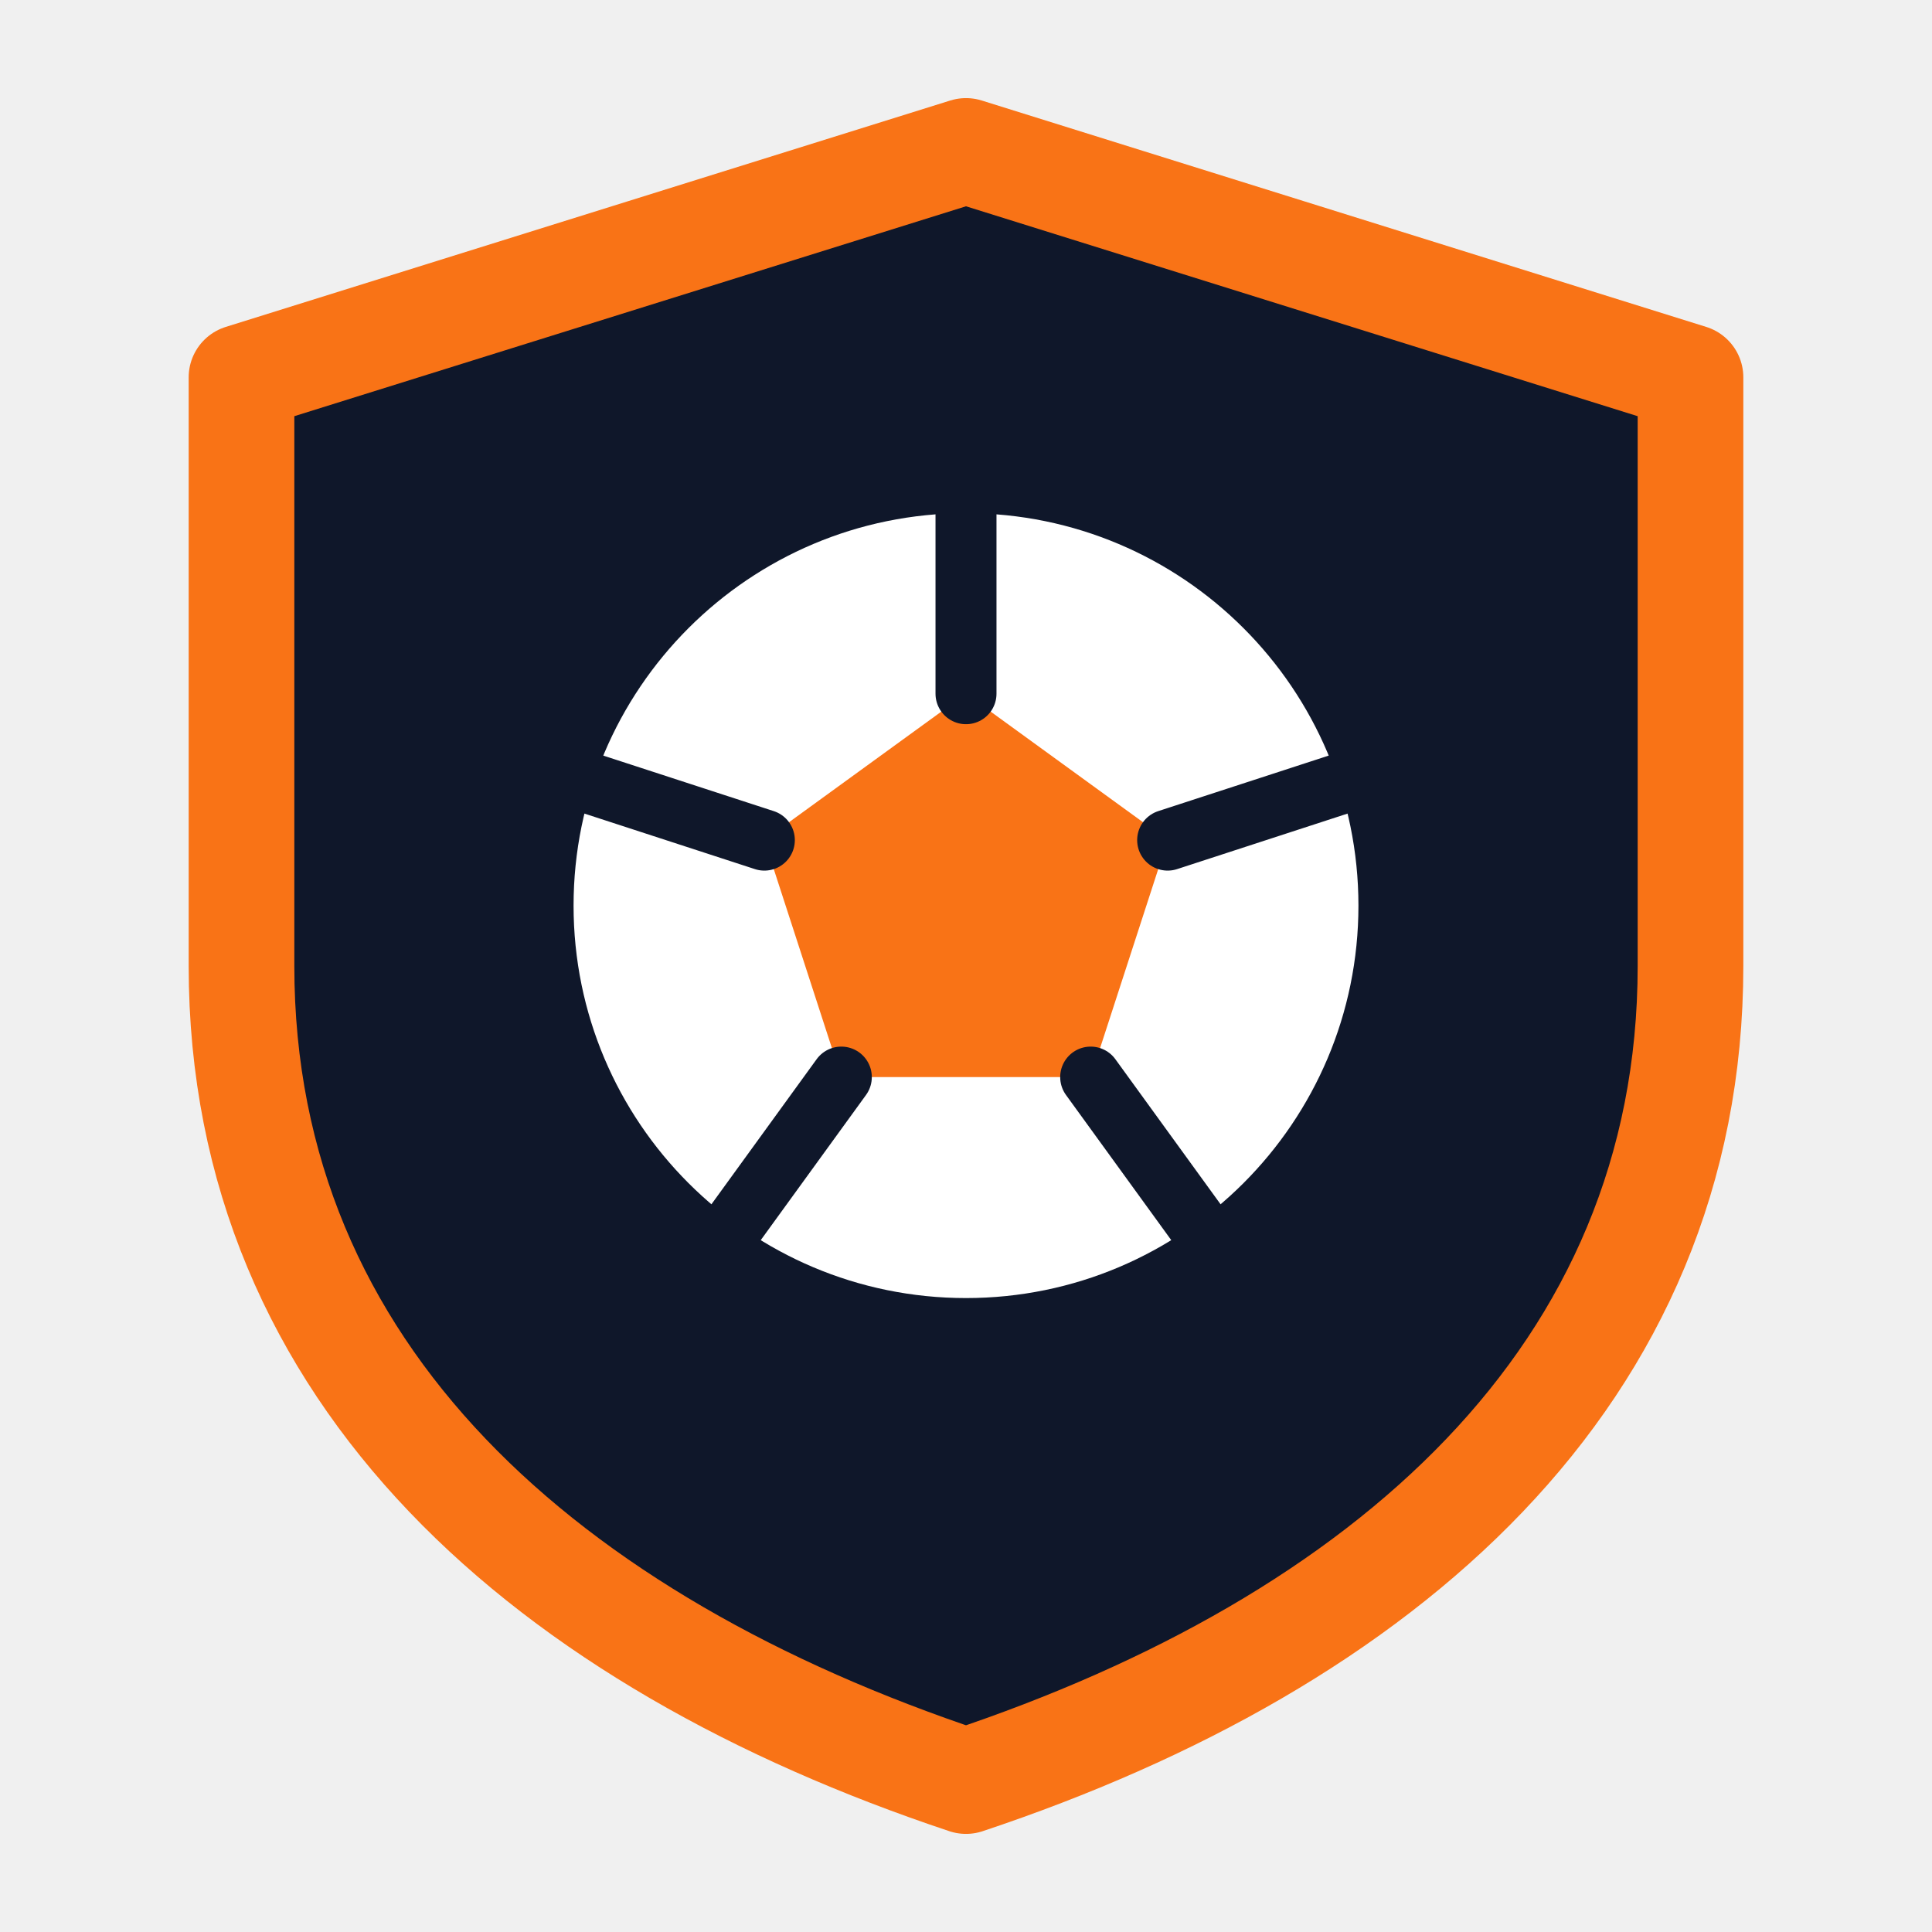
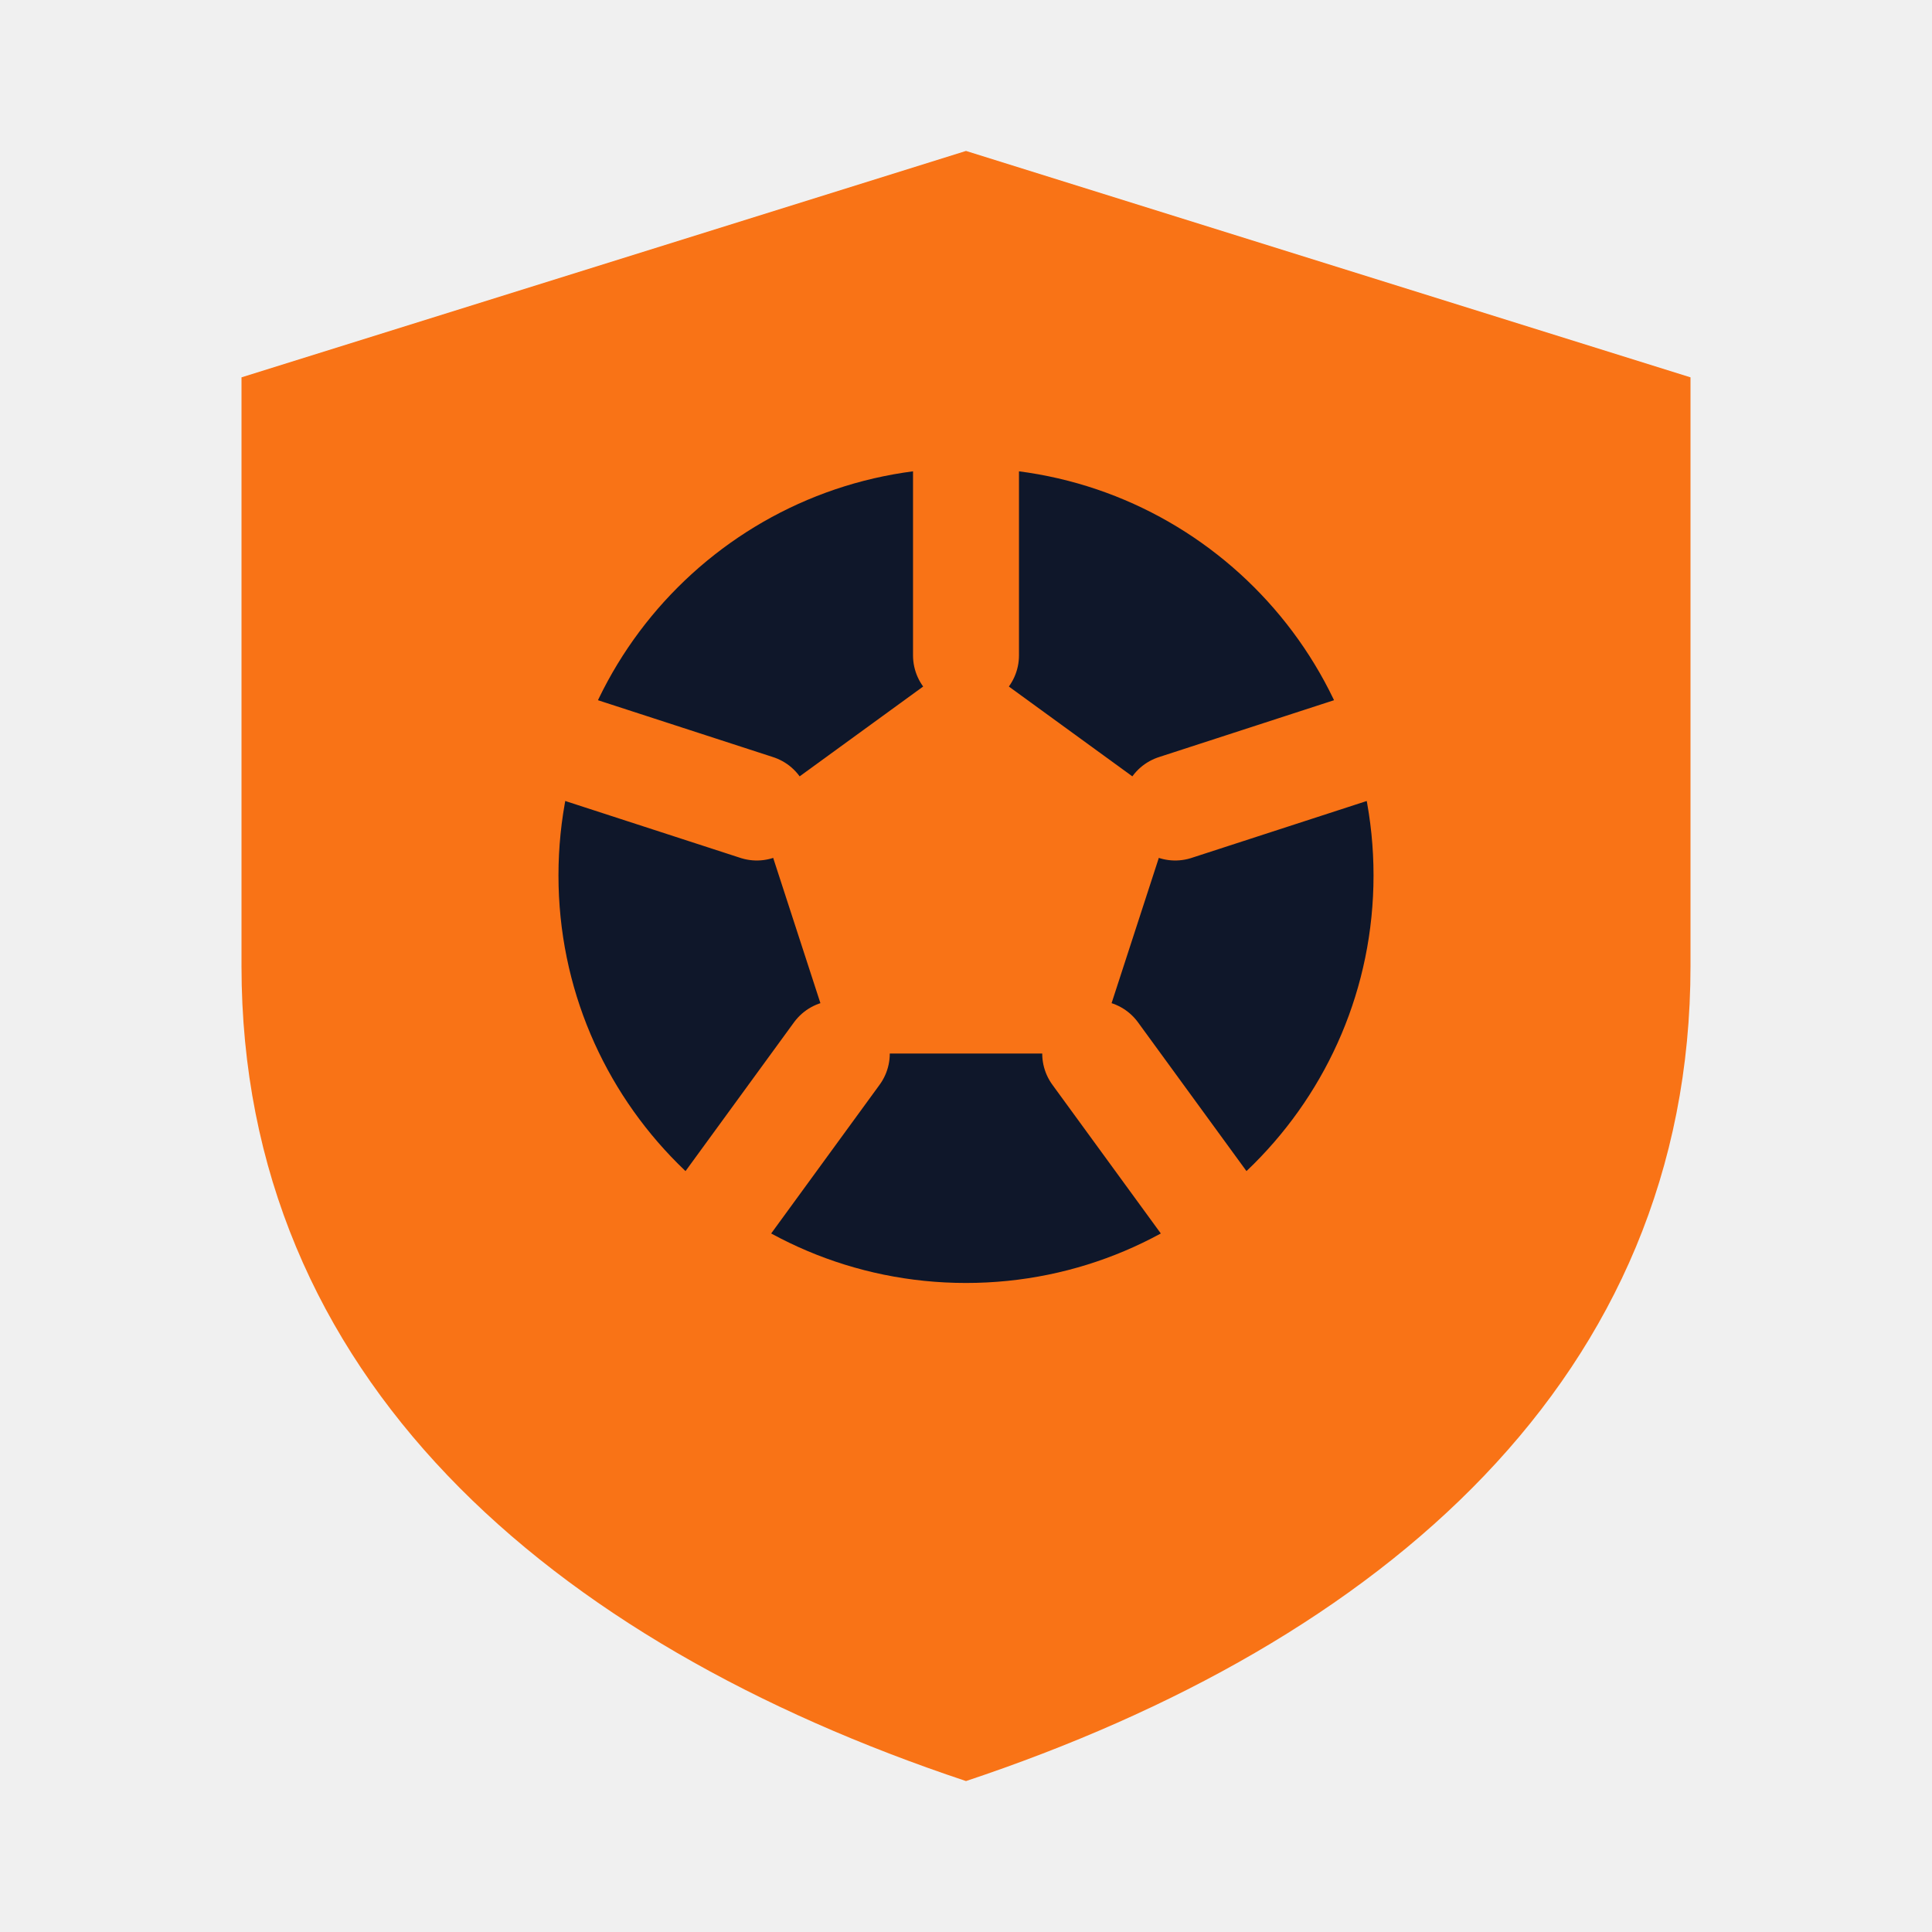
<svg xmlns="http://www.w3.org/2000/svg" viewBox="0 0 64 64" role="img" aria-label="UNO League">
-   <path d="M32 5 56 12.5V32c0 13.6-10.2 22.4-24 27C18.2 54.4 8 45.6 8 32V12.5Z" fill="#0F172A" stroke="#F97316" stroke-width="3.5" stroke-linejoin="round" />
-   <circle cx="32.0" cy="30.0" r="13.0" fill="#fff" />
-   <path d="M32.00 22.98 38.68 27.83 36.13 35.68 27.87 35.68 25.32 27.83Z" fill="#F97316" />
-   <g stroke="#0F172A" stroke-width="2.02" stroke-linecap="round">
-     <path d="M32.00 22.98 32.00 17.00" />
-     <path d="M38.68 27.83 44.36 25.98" />
-     <path d="M36.13 35.68 39.64 40.52" />
-     <path d="M27.87 35.68 24.36 40.52" />
-     <path d="M25.32 27.83 19.64 25.98" />
+   <path d="M32 5 56 12.5V32c0 13.6-10.2 22.4-24 27C18.2 54.4 8 45.6 8 32V12.5Z" fill="#F97316" />
+   <circle cx="32" cy="29.0" r="13.5" fill="#0F172A" />
+   <path d="M32.00 21.71 38.93 26.75 36.28 34.90 27.72 34.90 25.07 26.75Z" fill="#F97316" />
+   <g stroke="#F97316" stroke-width="3.51" stroke-linecap="round">
+     <path d="M32.00 21.71 32.00 15.50" />
+     <path d="M38.93 26.75 44.84 24.83" />
+     <path d="M36.28 34.90 39.94 39.92" />
+     <path d="M27.72 34.90 24.06 39.92" />
+     <path d="M25.07 26.75 19.16 24.83" />
  </g>
</svg>
